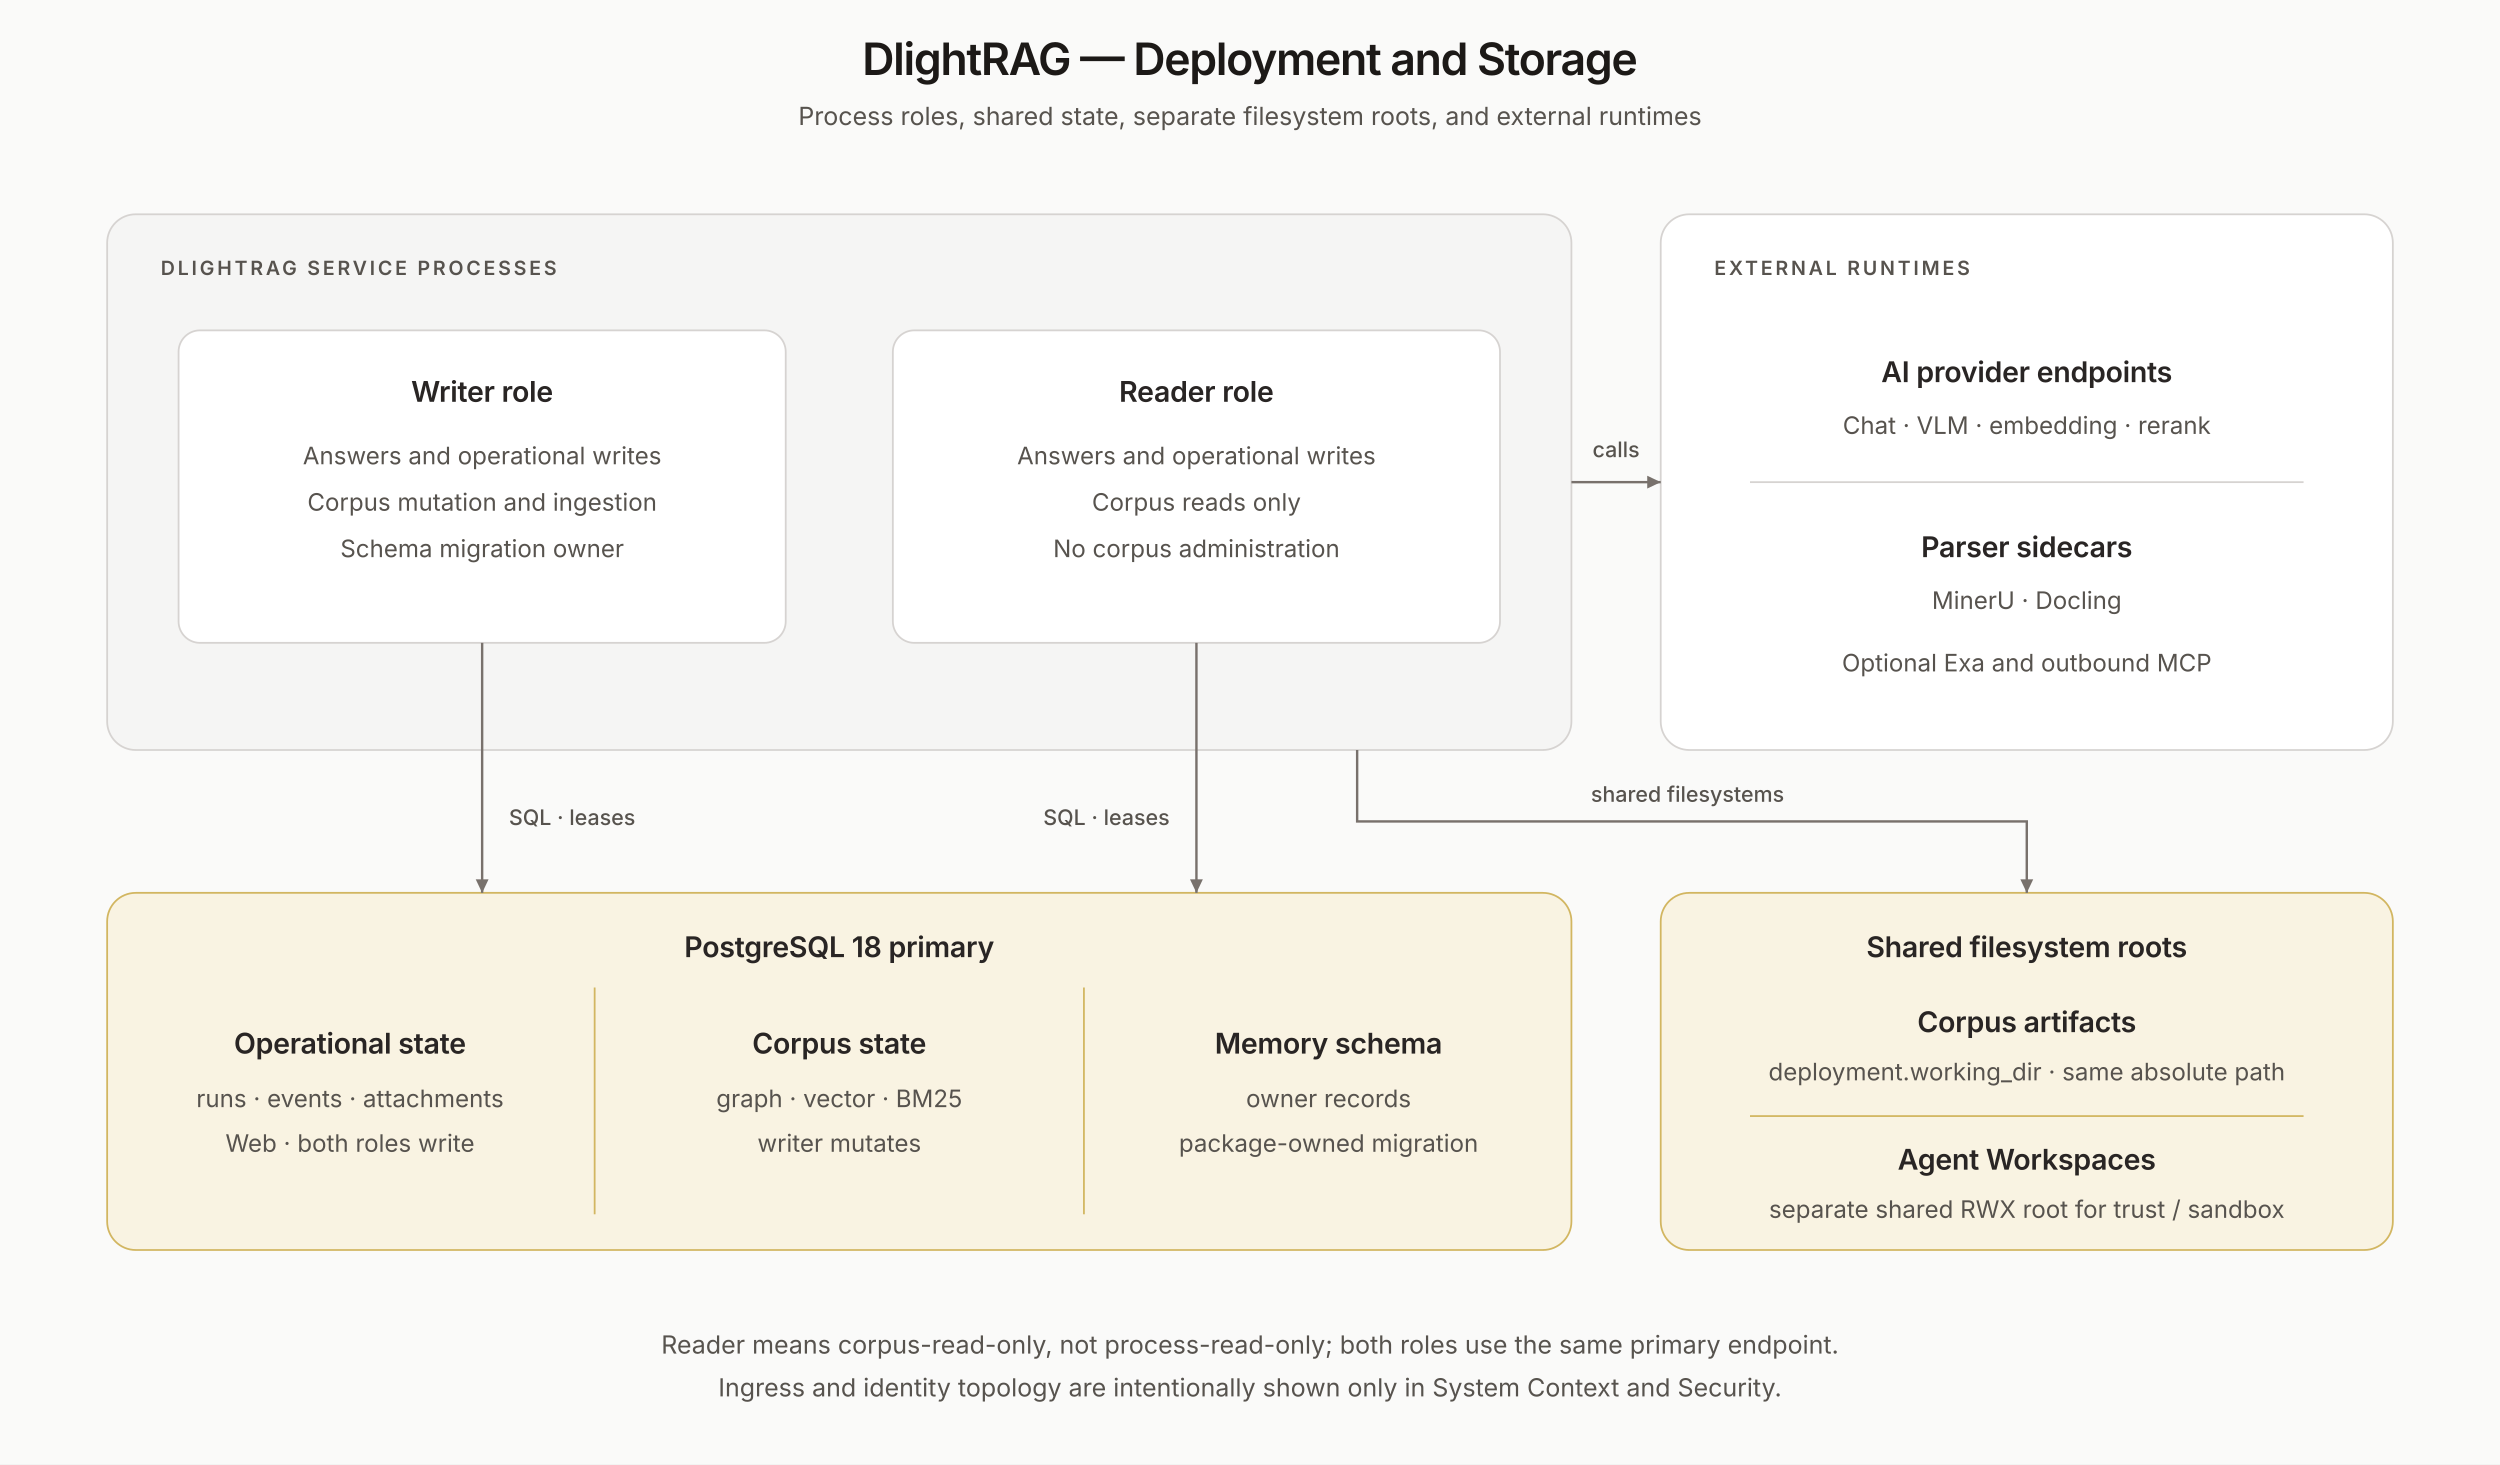
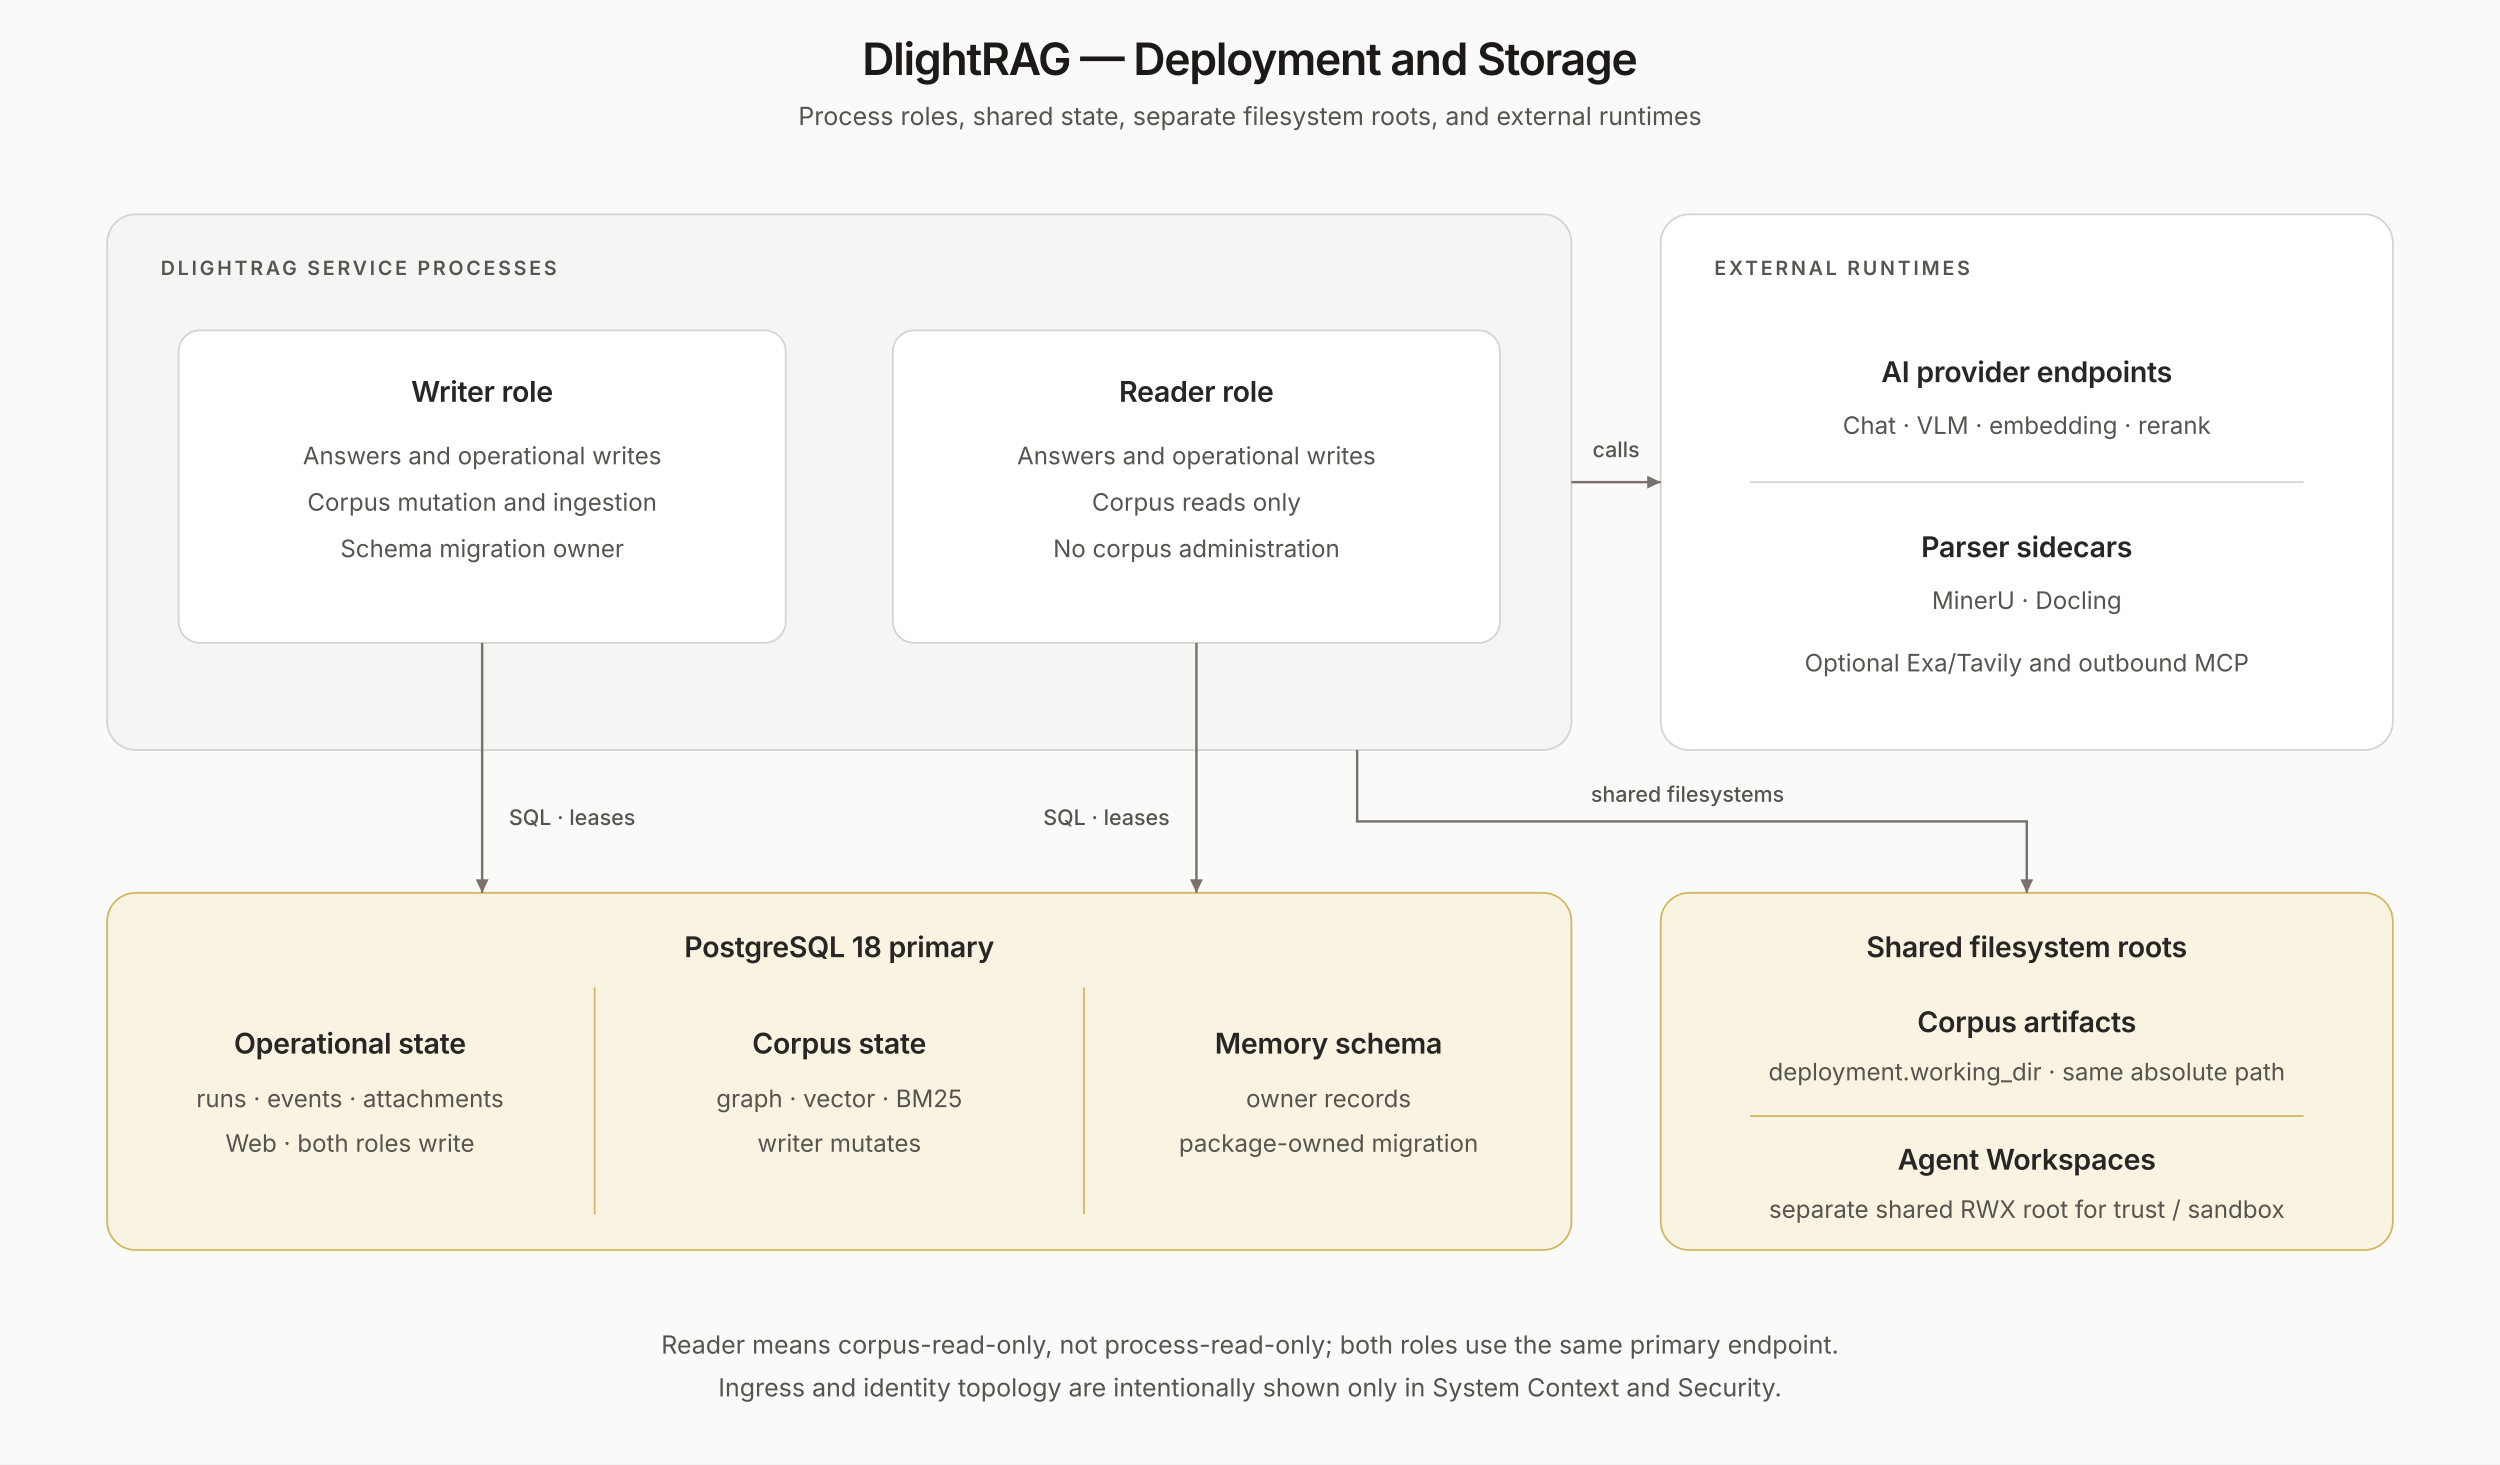
<svg xmlns="http://www.w3.org/2000/svg" width="1400" height="820" viewBox="0 0 1400 820" role="img" aria-labelledby="title description">
  <defs>
    <marker id="arrow" viewBox="0 0 10 10" refX="8" refY="5" markerWidth="7" markerHeight="7" orient="auto-start-reverse">
      <path d="M 0 1.2 L 8 5 L 0 8.8 z" class="arrow-head" />
    </marker>
    <style>
      :root { color-scheme: light dark; }
      .canvas { fill: #fafaf9; }
      .heading { fill: #1c1917; font: 600 25px ui-sans-serif, system-ui, -apple-system, "Segoe UI", sans-serif; letter-spacing: -0.03em; }
      .subtitle, .note { fill: #57534e; font: 400 14px ui-sans-serif, system-ui, -apple-system, "Segoe UI", sans-serif; }
      .group-title { fill: #57534e; font: 600 11px ui-sans-serif, system-ui, -apple-system, "Segoe UI", sans-serif; letter-spacing: 0.14em; }
      .node-title { fill: #292524; font: 600 16px ui-sans-serif, system-ui, -apple-system, "Segoe UI", sans-serif; letter-spacing: -0.01em; }
      .node-copy { fill: #57534e; font: 400 13.5px ui-sans-serif, system-ui, -apple-system, "Segoe UI", sans-serif; }
      .edge-label { fill: #57534e; font: 500 12px ui-sans-serif, system-ui, -apple-system, "Segoe UI", sans-serif; }
      .process-group { fill: #f5f5f4; stroke: #d6d3d1; stroke-width: 1; }
      .process, .external { fill: #fff; stroke: #d6d3d1; stroke-width: 1; }
      .store { fill: #f7de9d; fill-opacity: 0.24; stroke: #d2b661; stroke-width: 1; }
      .divider { stroke: #d2b661; stroke-width: 1; }
      .external-divider { stroke: #d6d3d1; stroke-width: 1; }
      .edge { fill: none; stroke: #78716c; stroke-width: 1.35; marker-end: url(#arrow); }
      .arrow-head { fill: #78716c; }
      @media (prefers-color-scheme: dark) {
        .canvas { fill: #0c0a09; }
        .heading, .node-title { fill: #f5f5f4; }
        .subtitle, .note, .edge-label { fill: #a8a29e; }
        .group-title, .node-copy { fill: #d6d3d1; }
        .process-group { fill: #1c1917; stroke: #292524; }
        .process, .external { fill: #292524; stroke: #44403c; }
        .store { fill: #574a24; fill-opacity: 0.55; stroke: #7e6c37; }
        .divider { stroke: #7e6c37; }
        .external-divider { stroke: #44403c; }
        .edge { stroke: #78716c; }
        .arrow-head { fill: #78716c; }
      }
    </style>
  </defs>
  <rect class="canvas" width="1400" height="820" />
  <text class="heading" x="700" y="42" text-anchor="middle">DlightRAG — Deployment and Storage</text>
  <text class="subtitle" x="700" y="70" text-anchor="middle">Process roles, shared state, separate filesystem roots, and external runtimes</text>
  <rect class="process-group" x="60" y="120" width="820" height="300" rx="16" />
  <text class="group-title" x="90" y="154">DLIGHTRAG SERVICE PROCESSES</text>
  <rect class="process" x="100" y="185" width="340" height="175" rx="12" />
  <text class="node-title" x="270" y="225" text-anchor="middle">Writer role</text>
  <text class="node-copy" x="270" y="260" text-anchor="middle">Answers and operational writes</text>
  <text class="node-copy" x="270" y="286" text-anchor="middle">Corpus mutation and ingestion</text>
  <text class="node-copy" x="270" y="312" text-anchor="middle">Schema migration owner</text>
  <rect class="process" x="500" y="185" width="340" height="175" rx="12" />
  <text class="node-title" x="670" y="225" text-anchor="middle">Reader role</text>
  <text class="node-copy" x="670" y="260" text-anchor="middle">Answers and operational writes</text>
  <text class="node-copy" x="670" y="286" text-anchor="middle">Corpus reads only</text>
  <text class="node-copy" x="670" y="312" text-anchor="middle">No corpus administration</text>
  <rect class="external" x="930" y="120" width="410" height="300" rx="16" />
  <text class="group-title" x="960" y="154">EXTERNAL RUNTIMES</text>
  <text class="node-title" x="1135" y="214" text-anchor="middle">AI provider endpoints</text>
  <text class="node-copy" x="1135" y="243" text-anchor="middle">Chat · VLM · embedding · rerank</text>
  <line class="external-divider" x1="980" y1="270" x2="1290" y2="270" />
  <text class="node-title" x="1135" y="312" text-anchor="middle">Parser sidecars</text>
  <text class="node-copy" x="1135" y="341" text-anchor="middle">MinerU · Docling</text>
-   <text class="node-copy" x="1135" y="376" text-anchor="middle">Optional Exa and outbound MCP</text>
+   <text class="node-copy" x="1135" y="376" text-anchor="middle">Optional Exa/Tavily and outbound MCP</text>
  <rect class="store" x="60" y="500" width="820" height="200" rx="16" />
  <text class="node-title" x="470" y="536" text-anchor="middle">PostgreSQL 18 primary</text>
  <line class="divider" x1="333" y1="553" x2="333" y2="680" />
  <line class="divider" x1="607" y1="553" x2="607" y2="680" />
  <text class="node-title" x="196" y="590" text-anchor="middle">Operational state</text>
  <text class="node-copy" x="196" y="620" text-anchor="middle">runs · events · attachments</text>
  <text class="node-copy" x="196" y="645" text-anchor="middle">Web · both roles write</text>
  <text class="node-title" x="470" y="590" text-anchor="middle">Corpus state</text>
  <text class="node-copy" x="470" y="620" text-anchor="middle">graph · vector · BM25</text>
  <text class="node-copy" x="470" y="645" text-anchor="middle">writer mutates</text>
  <text class="node-title" x="744" y="590" text-anchor="middle">Memory schema</text>
  <text class="node-copy" x="744" y="620" text-anchor="middle">owner records</text>
  <text class="node-copy" x="744" y="645" text-anchor="middle">package-owned migration</text>
  <rect class="store" x="930" y="500" width="410" height="200" rx="16" />
  <text class="node-title" x="1135" y="536" text-anchor="middle">Shared filesystem roots</text>
  <text class="node-title" x="1135" y="578" text-anchor="middle">Corpus artifacts</text>
  <text class="node-copy" x="1135" y="605" text-anchor="middle">deployment.working_dir · same absolute path</text>
  <line class="divider" x1="980" y1="625" x2="1290" y2="625" />
  <text class="node-title" x="1135" y="655" text-anchor="middle">Agent Workspaces</text>
  <text class="node-copy" x="1135" y="682" text-anchor="middle">separate shared RWX root for trust / sandbox</text>
  <path class="edge" d="M 270 360 V 500" />
  <text class="edge-label" x="285" y="462">SQL · leases</text>
  <path class="edge" d="M 670 360 V 500" />
  <text class="edge-label" x="655" y="462" text-anchor="end">SQL · leases</text>
  <path class="edge" d="M 760 420 V 460 H 1135 V 500" />
  <text class="edge-label" x="945" y="449" text-anchor="middle">shared filesystems</text>
  <path class="edge" d="M 880 270 H 930" />
  <text class="edge-label" x="905" y="256" text-anchor="middle">calls</text>
  <text class="note" x="700" y="758" text-anchor="middle">Reader means corpus-read-only, not process-read-only; both roles use the same primary endpoint.</text>
  <text class="note" x="700" y="782" text-anchor="middle">Ingress and identity topology are intentionally shown only in System Context and Security.</text>
</svg>
